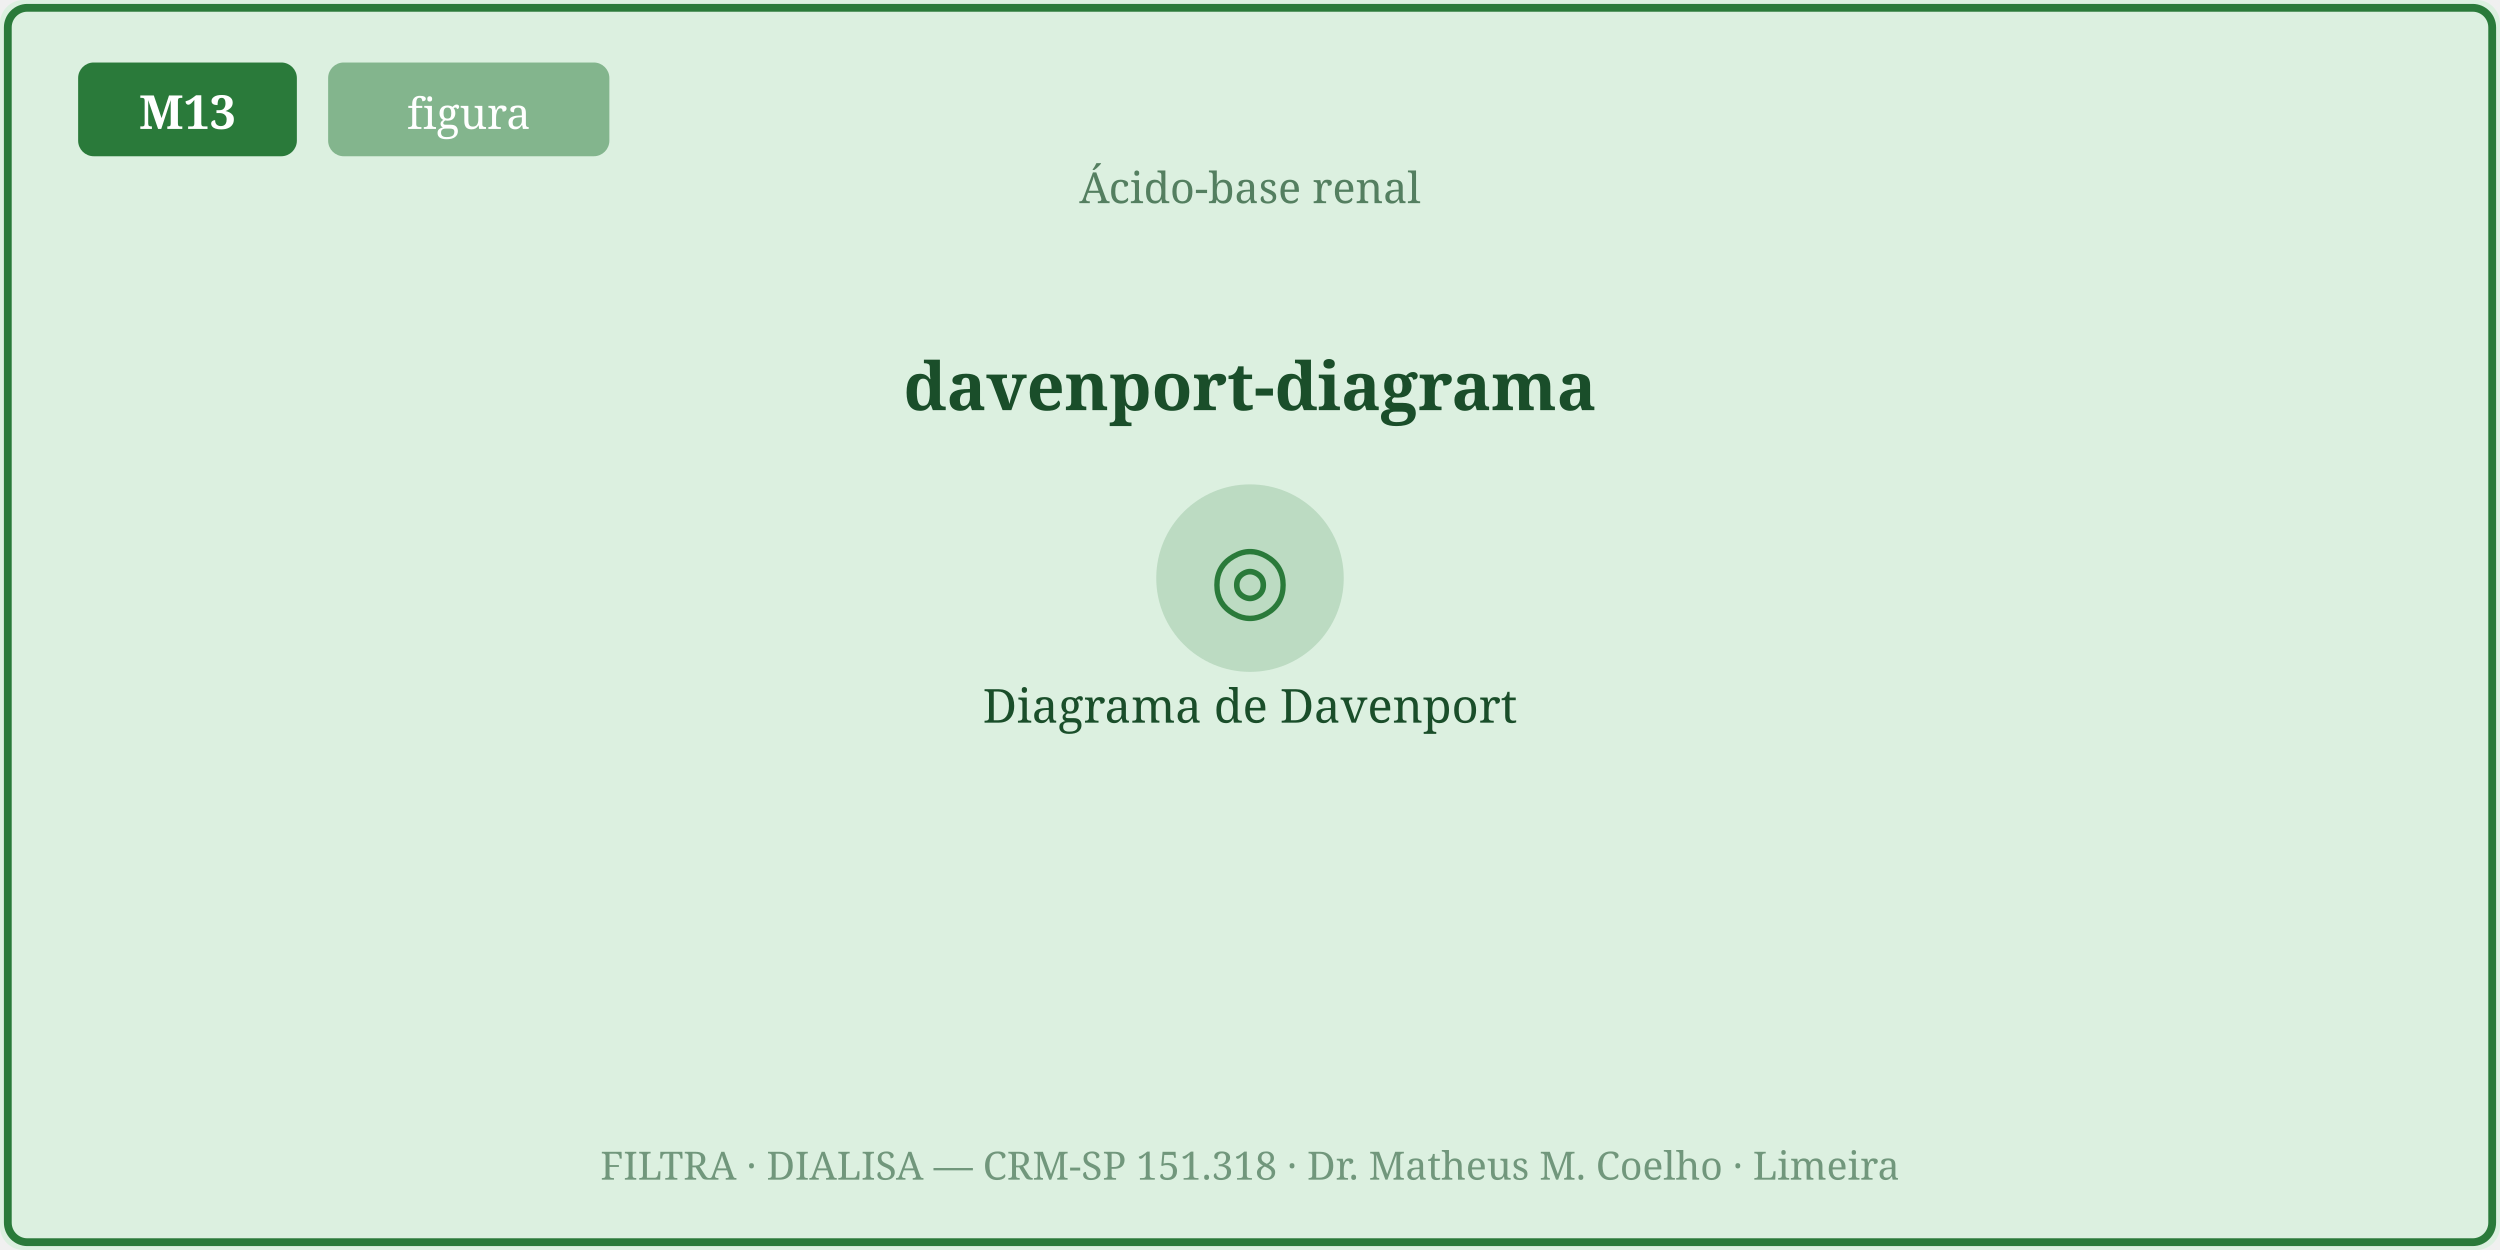
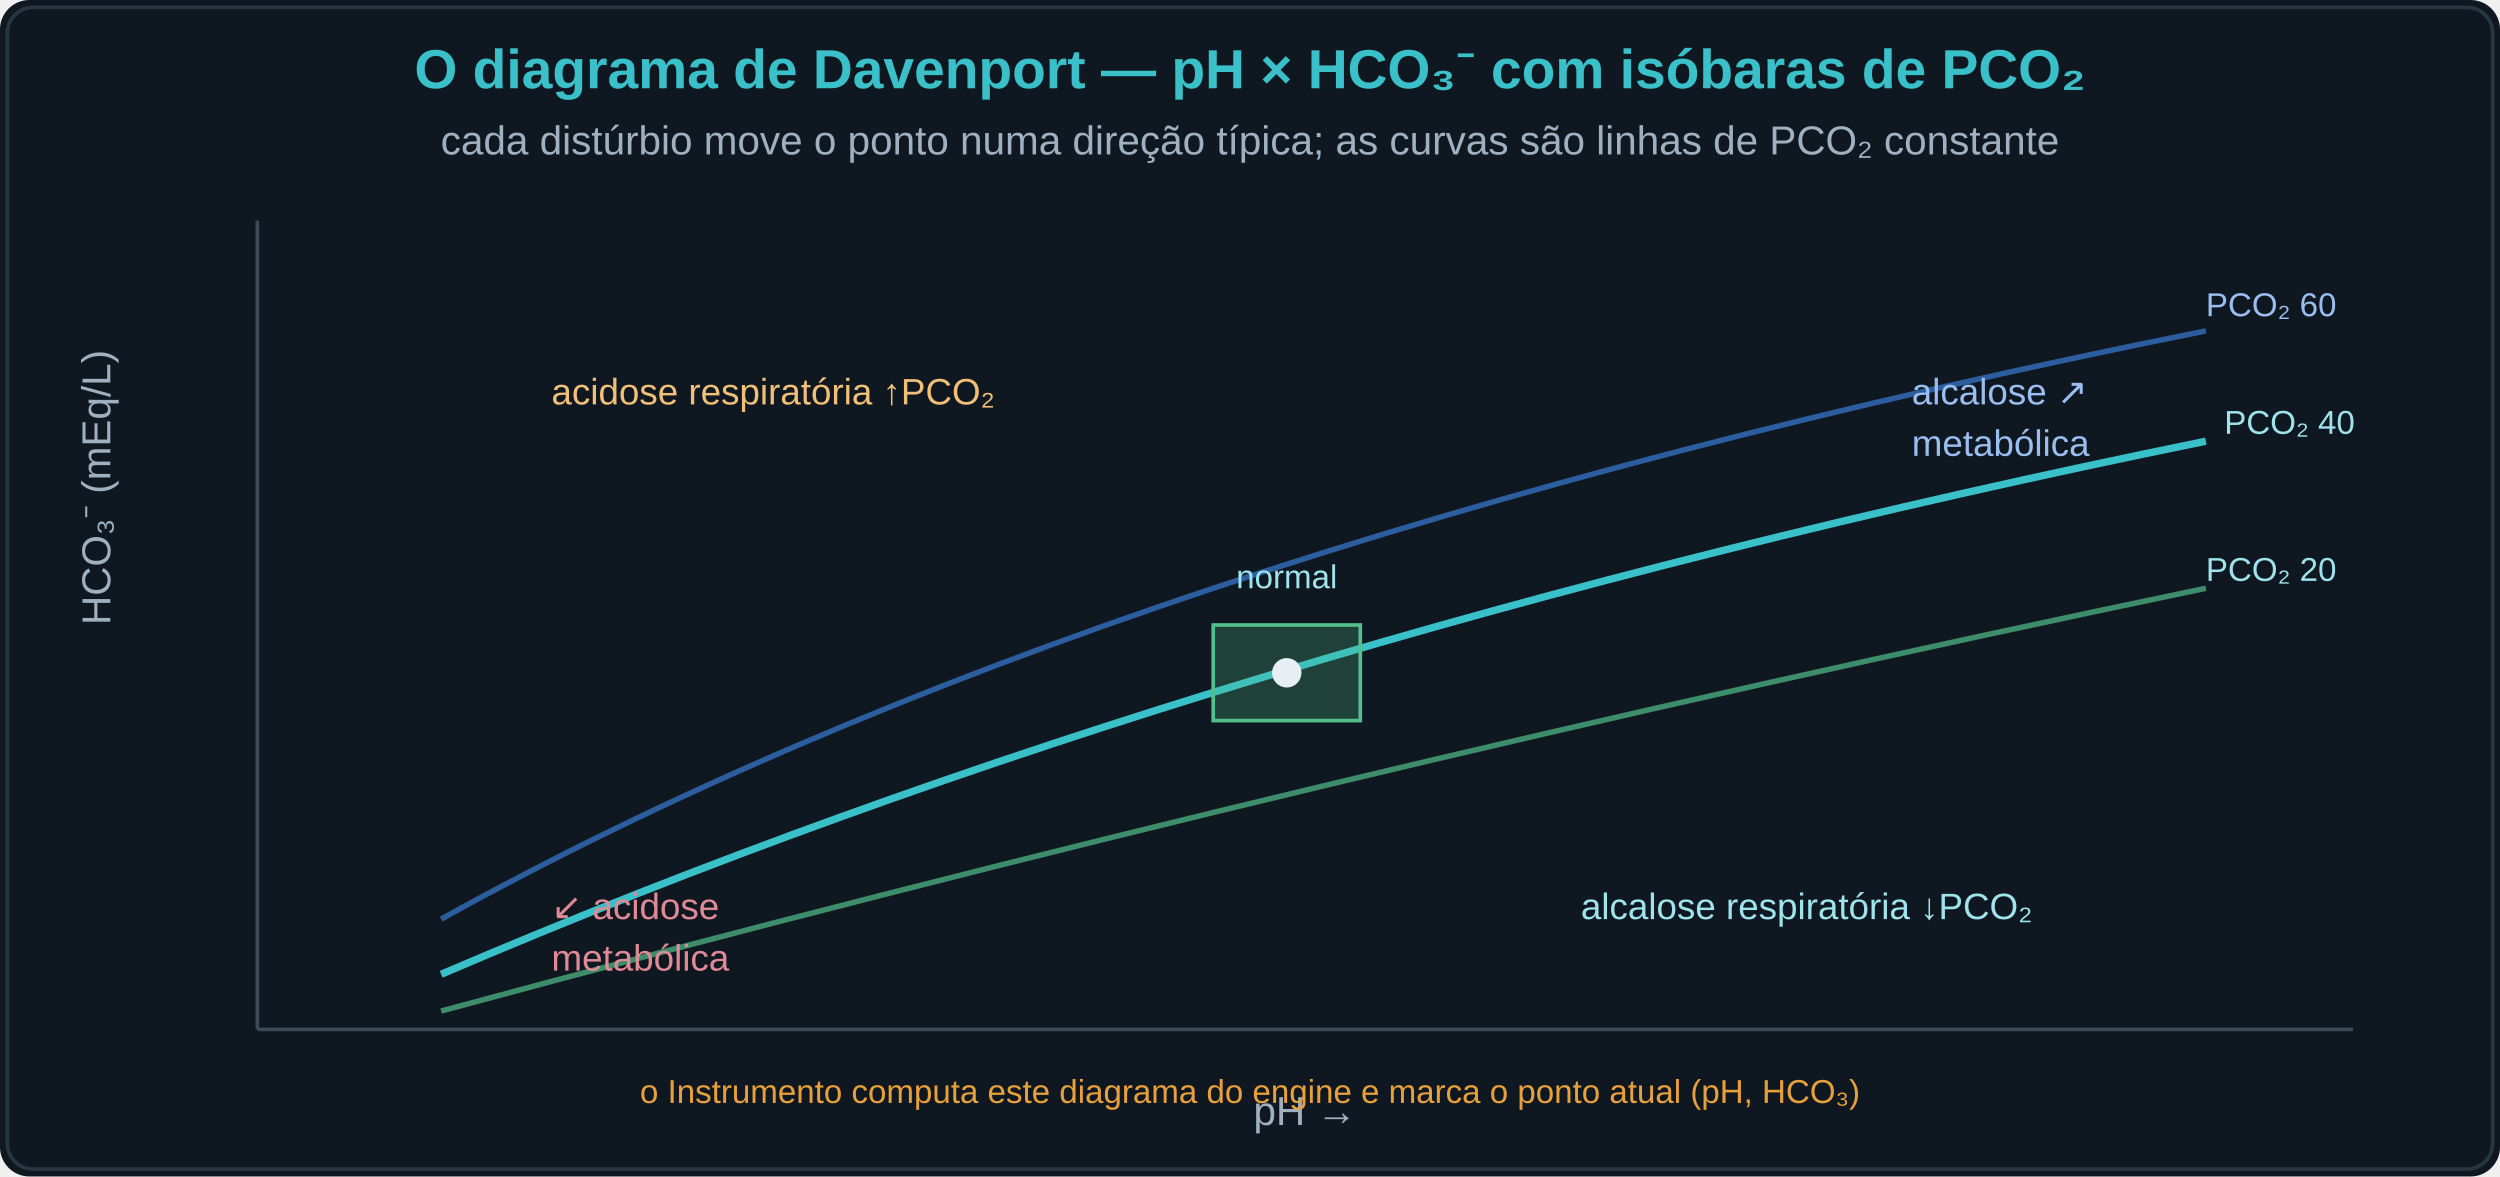
- <svg xmlns="http://www.w3.org/2000/svg" viewBox="0 0 640 320" font-family="Georgia,serif">
-   <rect width="640" height="320" fill="#dcf0e0" rx="6" />
-   <rect x="2" y="2" width="636" height="316" rx="5" fill="none" stroke="#2a7a3a" stroke-width="2" />
-   <rect x="20" y="16" width="56" height="24" rx="4" fill="#2a7a3a" />
-   <text x="48" y="33" text-anchor="middle" font-size="12" font-weight="bold" fill="white">M13</text>
-   <rect x="84" y="16" width="72" height="24" rx="4" fill="#2a7a3a" opacity="0.5" />
-   <text x="120" y="33" text-anchor="middle" font-size="11" fill="white">figura</text>
-   <text x="320" y="52" text-anchor="middle" font-size="11" fill="#1a4e2a" opacity="0.7">Ácido-base renal</text>
-   <text x="320" y="105" text-anchor="middle" font-size="17" font-weight="bold" fill="#1a4e2a">davenport-diagrama</text>
-   <circle cx="320" cy="148" r="24" fill="#2a7a3a" opacity="0.18" />
-   <text x="320" y="156" text-anchor="middle" font-size="24" fill="#2a7a3a">◎</text>
-   <text x="320" y="185" text-anchor="middle" font-size="12" fill="#1a4e2a">Diagrama de Davenport</text>
-   <text x="320" y="302" text-anchor="middle" font-size="10" fill="#1a4e2a" opacity="0.55">FILTRA · DIALISA — CRM-SP 151.318 · Dr. Matheus M. Coelho · Limeira</text>
+ <svg xmlns="http://www.w3.org/2000/svg" viewBox="0 0 680 320" font-family="system-ui,Arial,sans-serif">
+   <rect width="680" height="320" rx="8" fill="#0f1720" />
+   <rect x="2" y="2" width="676" height="316" rx="7" fill="none" stroke="#283642" />
+   <text x="340" y="24" text-anchor="middle" font-size="15" font-weight="bold" fill="#39c0c8">O diagrama de Davenport — pH × HCO₃⁻ com isóbaras de PCO₂</text>
+   <text x="340" y="42" text-anchor="middle" font-size="11" fill="#9fb1c0">cada distúrbio move o ponto numa direção típica; as curvas são linhas de PCO₂ constante</text>
+   <line x1="70" y1="60" x2="70" y2="280" stroke="#3a4a58" />
+   <line x1="70" y1="280" x2="640" y2="280" stroke="#3a4a58" />
+   <text x="355" y="306" text-anchor="middle" font-size="11" fill="#9fb1c0">pH →</text>
+   <text x="30" y="170" font-size="11" fill="#9fb1c0" transform="rotate(-90 30 170)">HCO₃⁻ (mEq/L)</text>
+   <path d="M120,250 Q300,150 600,90" fill="none" stroke="#3a7bd5" stroke-width="1.5" stroke-opacity="0.7" />
+   <text x="600" y="86" font-size="9" fill="#9bbef0">PCO₂ 60</text>
+   <path d="M120,265 Q330,175 600,120" fill="none" stroke="#39c0c8" stroke-width="2" />
+   <text x="605" y="118" font-size="9" fill="#9fe3ec">PCO₂ 40</text>
+   <path d="M120,275 Q360,210 600,160" fill="none" stroke="#52c08a" stroke-width="1.5" stroke-opacity="0.7" />
+   <text x="600" y="158" font-size="9" fill="#9fe3ec">PCO₂ 20</text>
+   <rect x="330" y="170" width="40" height="26" fill="#52c08a" fill-opacity="0.25" stroke="#52c08a" />
+   <circle cx="350" cy="183" r="4" fill="#e7eef4" />
+   <text x="350" y="160" text-anchor="middle" font-size="9" fill="#9fe3ec">normal</text>
+   <text x="150" y="250" font-size="10" fill="#e08a96">↙ acidose</text>
+   <text x="150" y="264" font-size="10" fill="#e08a96">metabólica</text>
+   <text x="520" y="110" font-size="10" fill="#9bbef0">alcalose ↗</text>
+   <text x="520" y="124" font-size="10" fill="#9bbef0">metabólica</text>
+   <text x="150" y="110" font-size="10" fill="#f0c078">acidose respiratória ↑PCO₂</text>
+   <text x="430" y="250" font-size="10" fill="#9fe3ec">alcalose respiratória ↓PCO₂</text>
+   <text x="340" y="300" text-anchor="middle" font-size="9" fill="#e8a13a">o Instrumento computa este diagrama do engine e marca o ponto atual (pH, HCO₃)</text>
</svg>
